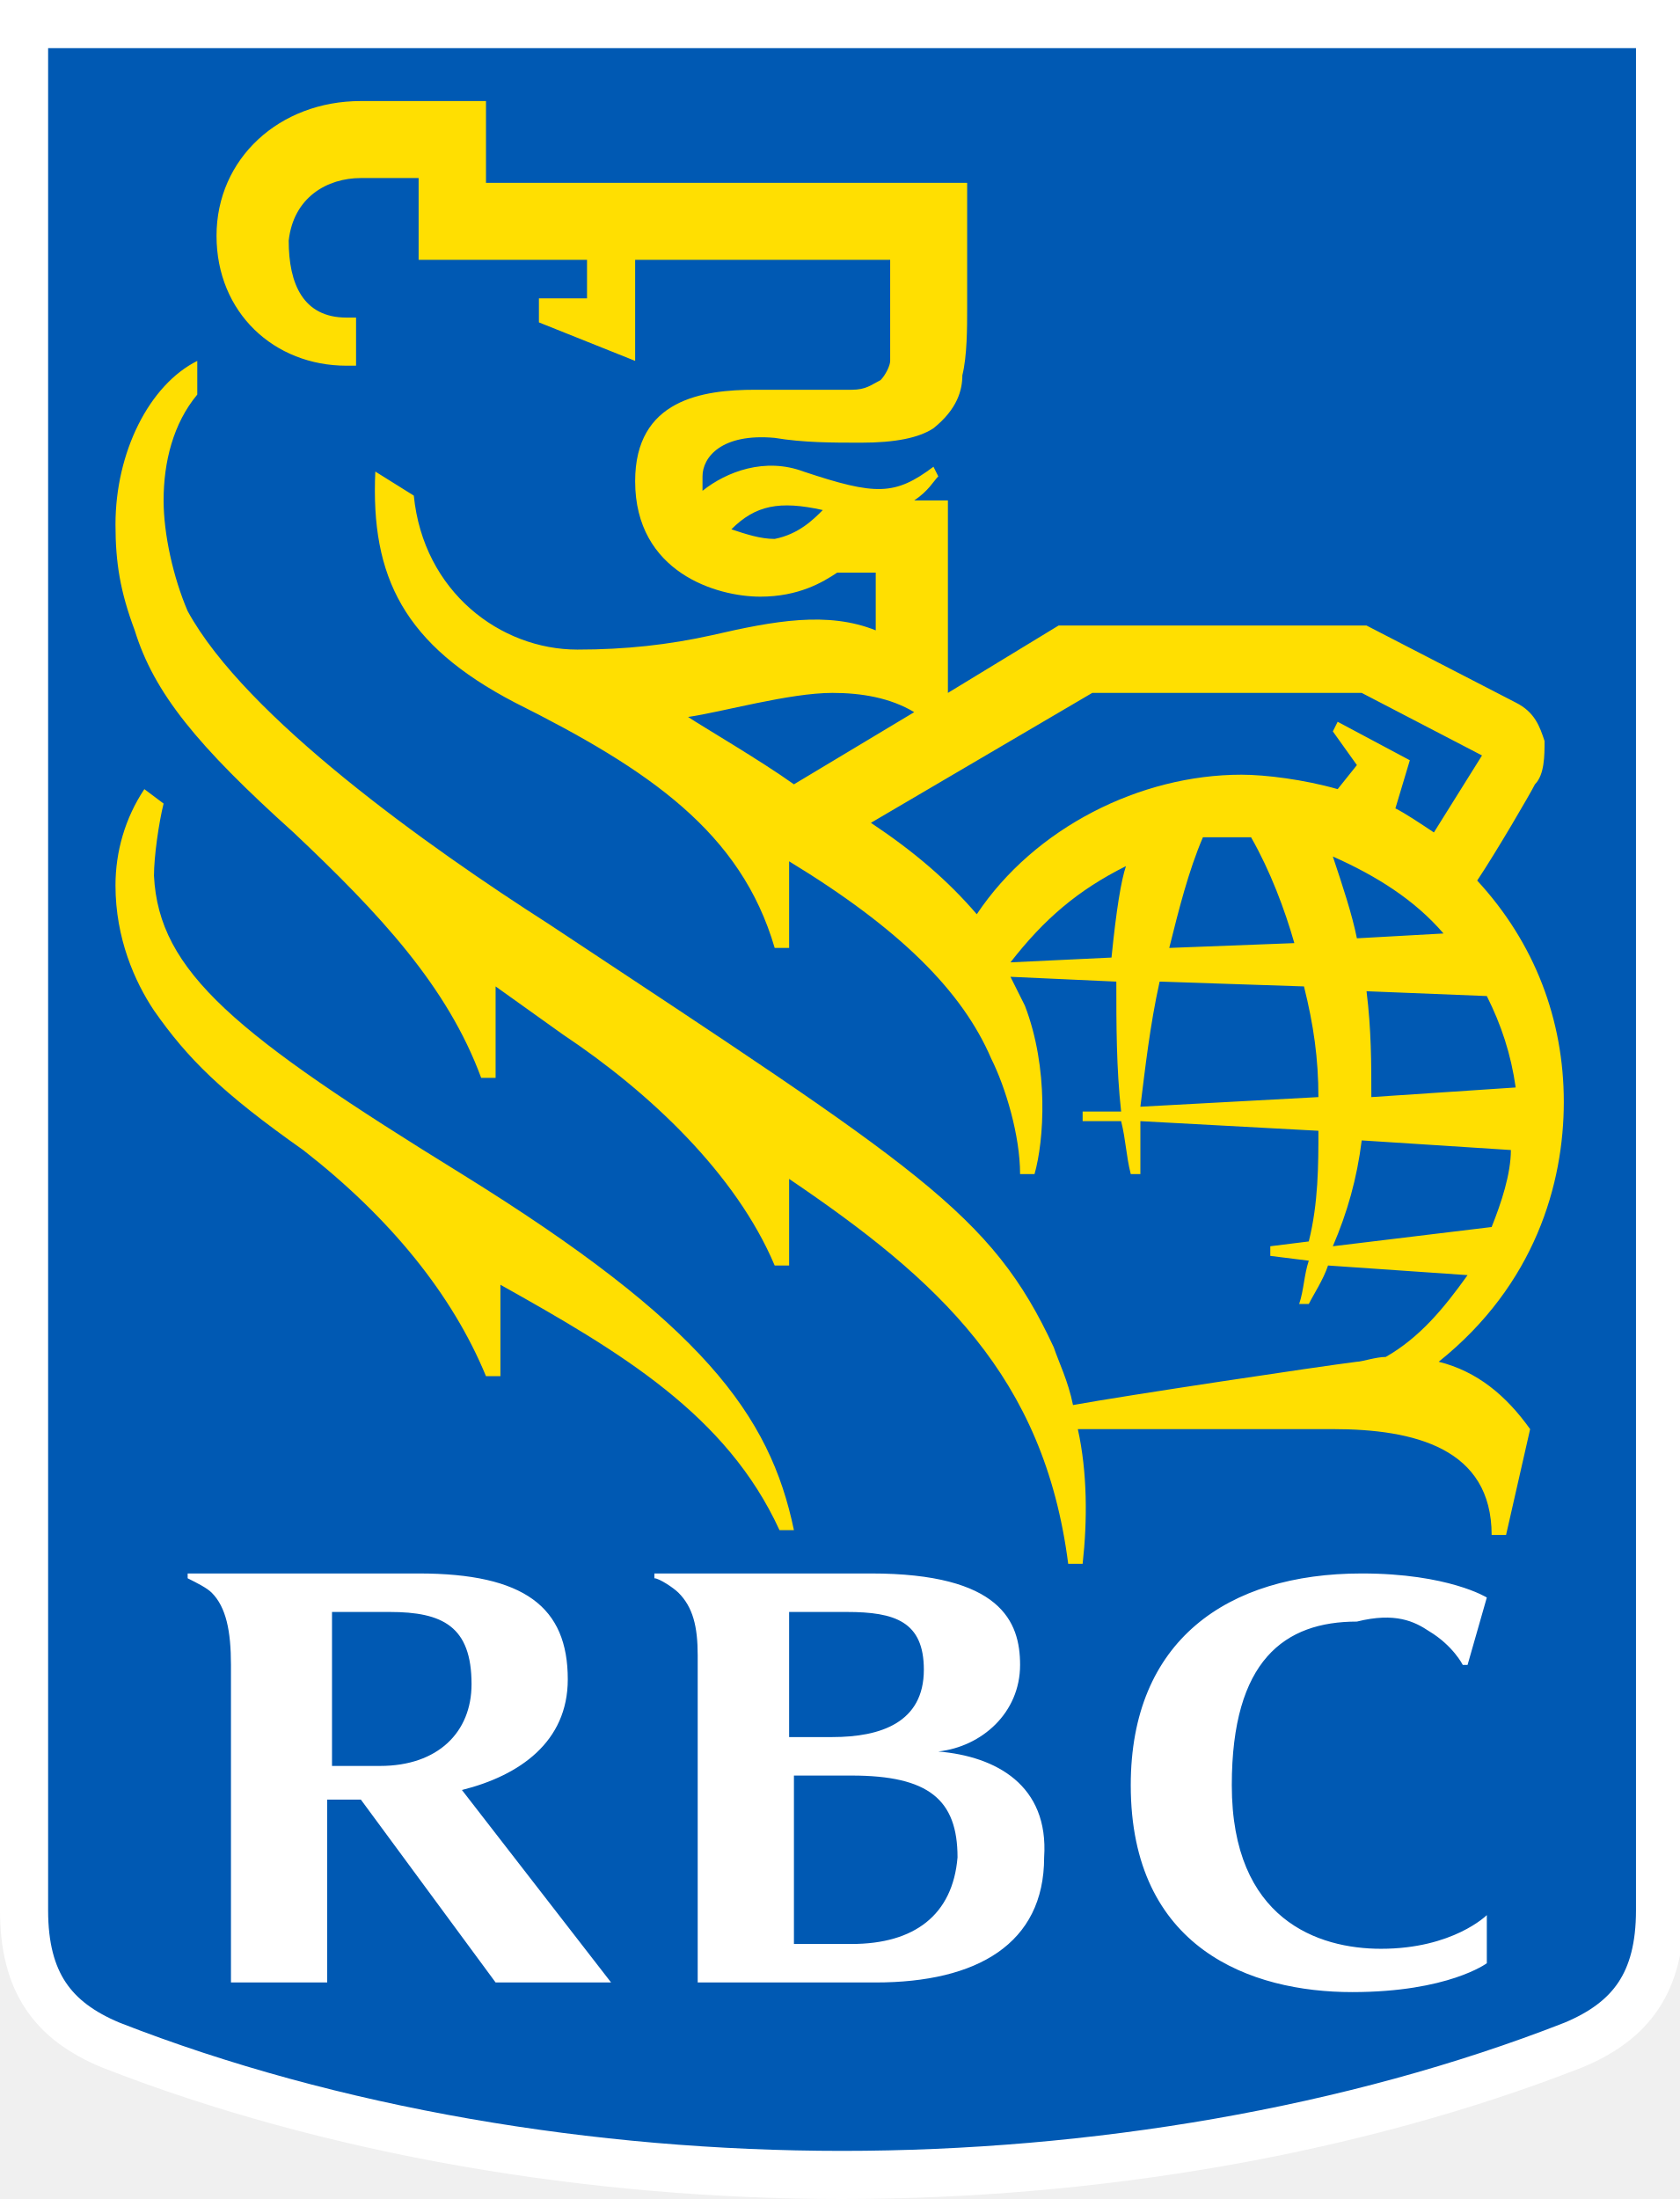
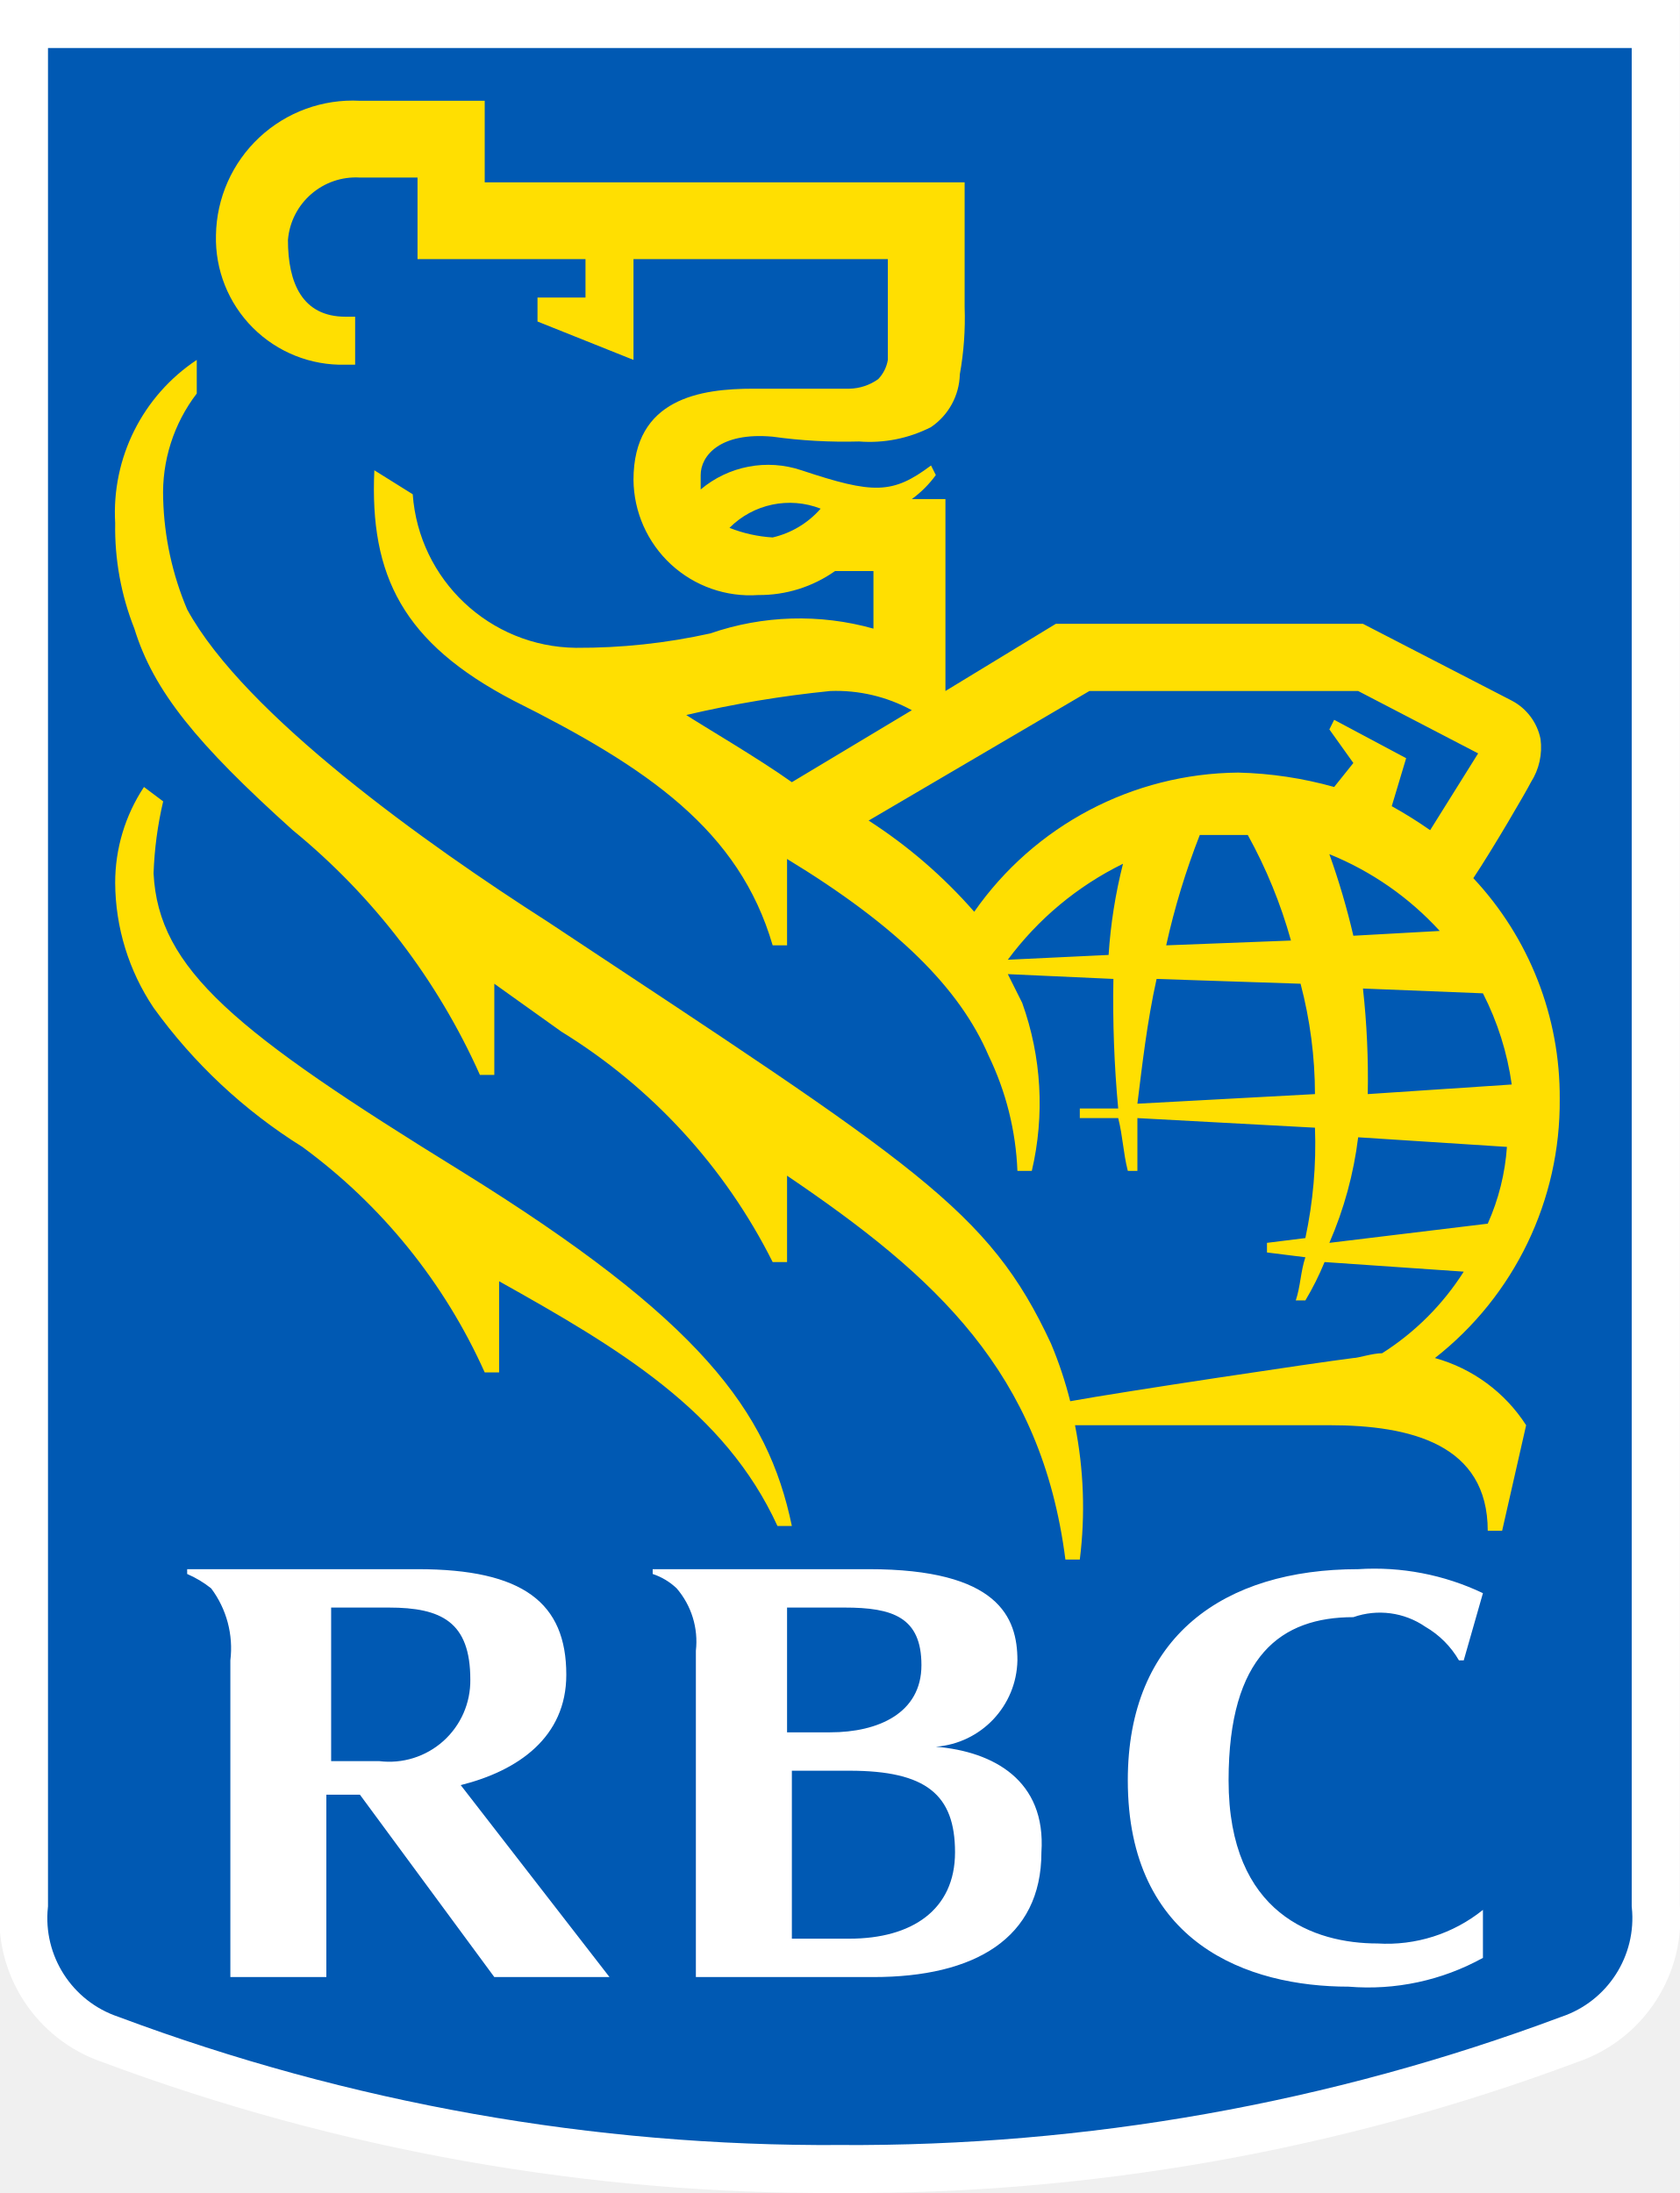
- <svg xmlns="http://www.w3.org/2000/svg" id="Layer_1" width="100%" viewBox="0 0 34.9 45.7">
-   <style>.rbc0{fill:#0059b3}.rbc1{fill:none;stroke:#fff;stroke-width:1}.rbc2{fill:#ffdf01}.rbc3{fill:#fff}</style>
-   <path class="rbc0" d="M34.5 39.7c0 1.5-.6 2.3-1.8 2.8-4.6 1.8-10 2.7-15.2 2.7s-10.6-.9-15.2-2.7C1.1 42 .5 41.2.5 39.7V.5h34v39.2" />
-   <path class="rbc1" d="M34.5 39.7c0 1.5-.6 2.3-1.8 2.8-4.6 1.8-10 2.7-15.2 2.7s-10.6-.9-15.2-2.7C1.1 42 .5 41.2.5 39.7V.5h34v39.2z" />
-   <path class="rbc2" d="M9.6 24.4c-4.7-2.9-6.3-4.2-6.4-6.2 0-.4.1-1.1.2-1.5l-.4-.3c-.4.6-.6 1.3-.6 2 0 1.1.4 2 .8 2.6.7 1 1.4 1.7 3.1 2.9 1.8 1.4 3.1 3 3.8 4.7h.3v-1.9c2.5 1.4 4.7 2.7 5.8 5.1h.3c-.5-2.4-1.9-4.3-6.9-7.4M23.4 18c-1 .5-1.7 1.1-2.4 2l2.1-.1c.1-1 .2-1.6.3-1.9zm7.6 7.5c.2-.5.4-1.1.4-1.6l-3.1-.2c-.1.8-.3 1.5-.6 2.2l3.3-.4zm-3.3-7.7c.2.6.4 1.2.5 1.7l1.8-.1c-.6-.7-1.4-1.2-2.3-1.6zm-.8 1.8c-.2-.7-.5-1.5-.9-2.2h-1c-.3.7-.5 1.5-.7 2.3l2.6-.1zm1.5 1c.1.8.1 1.5.1 2.2l3-.2c-.1-.7-.3-1.3-.6-1.9l-2.5-.1zm-1 2.2c0-.8-.1-1.5-.3-2.3l-3-.1c-.2.9-.3 1.8-.4 2.6l3.7-.2zm.4-6.4l.4-.5-.5-.7.1-.2 1.5.8-.3 1c.2.1.5.3.8.5l1-1.6-2.5-1.3h-5.6l-4.6 2.7c.9.6 1.6 1.2 2.2 1.9 1.2-1.8 3.4-2.9 5.5-2.9.5 0 1.3.1 2 .3zm-11.3-.1l2.5-1.5c-.5-.3-1.1-.4-1.7-.4-.9 0-2.3.4-3 .5.3.2 1.5.9 2.2 1.4zm.6-5.7c-.9-.2-1.4-.1-1.9.4.3.1.6.2.9.2.5-.1.8-.4 1-.6zm14.2 21.3H31c0-1.8-1.6-2.2-3.3-2.2h-5.3c.2.9.2 1.9.1 2.8h-.3c-.5-3.9-2.7-5.9-5.8-8v1.8h-.3c-.8-1.9-2.6-3.6-4.4-4.8l-1.4-1v1.9H10c-.7-1.9-2.1-3.4-3.9-5.1-2-1.8-2.9-2.9-3.3-4.2-.3-.8-.4-1.4-.4-2.2 0-1.5.7-2.9 1.7-3.4v.7c-.5.6-.7 1.4-.7 2.2 0 .7.2 1.6.5 2.3 1.2 2.2 5 4.9 7.5 6.5 7.7 5.1 9.2 6 10.5 8.8.1.3.3.7.4 1.2 1.1-.2 5.1-.8 5.9-.9.1 0 .4-.1.6-.1.7-.4 1.2-1 1.7-1.7l-2.9-.2c-.1.3-.3.6-.4.8H27c.1-.3.1-.6.2-.9l-.8-.1v-.2l.8-.1c.2-.8.2-1.6.2-2.3l-3.7-.2v1.1h-.2c-.1-.4-.1-.7-.2-1.1h-.8v-.2h.8c-.1-.9-.1-1.8-.1-2.7l-2.2-.1.3.6c.5 1.3.4 2.8.2 3.5h-.3c0-.8-.3-1.8-.6-2.4-.6-1.4-1.9-2.7-4.2-4.1v1.8h-.3c-.7-2.4-2.6-3.7-5.4-5.1-2.3-1.2-3-2.6-2.9-4.8l.8.5c.2 2 1.8 3.2 3.4 3.2 1 0 1.9-.1 2.8-.3 1.3-.3 2.4-.5 3.4-.1v-1.2h-.8c-.3.2-.8.5-1.6.5-.9 0-2.6-.5-2.6-2.4 0-1.7 1.4-1.9 2.5-1.9h2c.3 0 .4-.1.6-.2.1-.1.2-.3.2-.4V5.4h-5.3v2.1l-2-.8v-.5h1v-.8H8.7V3.7H7.5c-.7 0-1.4.4-1.5 1.3 0 .9.3 1.6 1.2 1.6h.2v1h-.2c-1.5 0-2.7-1.1-2.7-2.7s1.3-2.8 3-2.8h2.6v1.7h10v2.6c0 .4 0 1-.1 1.4 0 .3-.1.7-.6 1.1-.3.2-.8.3-1.5.3-.6 0-1.2 0-1.8-.1-1.1-.1-1.5.4-1.5.8v.3c.5-.4 1.3-.7 2.1-.4 1.5.5 1.9.5 2.7-.1l.1.2c-.1.1-.2.3-.5.5h.7v4L22 13h6.4l3.1 1.6c.4.2.5.5.6.8 0 .3 0 .7-.2.9-.1.2-.8 1.4-1.2 2 1.2 1.3 1.8 2.9 1.8 4.6 0 1.7-.6 3.8-2.6 5.4.8.2 1.4.7 1.9 1.4l-.5 2.2" />
-   <path class="rbc3" d="M17.7 40.4h-1.2v-3.5h1.2c1.6 0 2.2.5 2.2 1.7-.1 1.2-.9 1.8-2.2 1.8zm-.1-6.9c1 0 1.6.2 1.6 1.2 0 1.1-.9 1.4-1.9 1.4h-.9v-2.6h1.2zm1.9 2.9c.9-.1 1.7-.8 1.7-1.8 0-.9-.4-1.9-3.1-1.9h-4.5v.1c.1 0 .4.2.5.3.3.3.4.7.4 1.3v6.8h3.7c2.1 0 3.5-.8 3.5-2.6.1-1.5-1-2.1-2.2-2.2M6.8 33.5h1.3c1.1 0 1.7.3 1.7 1.5 0 1-.7 1.7-1.9 1.7h-1v-3.2zm3.5 7.7h2.4l-3.1-4c1.2-.3 2.2-1 2.2-2.3 0-1.5-.9-2.2-3.1-2.2H3.9v.1c.2.1.4.2.5.3.3.3.4.8.4 1.5v6.6h2v-3.8h.7l2.8 3.8m19.4-7.3c.5.3.7.7.7.7h.1l.4-1.4s-.8-.5-2.6-.5c-2.8 0-4.8 1.4-4.8 4.4 0 3.4 2.5 4.3 4.6 4.3 2 0 2.8-.6 2.8-.6v-1s-.7.7-2.2.7c-1.3 0-3.1-.6-3.1-3.4 0-2.6 1.1-3.4 2.6-3.4.8-.2 1.2 0 1.5.2" />
+ <svg xmlns="http://www.w3.org/2000/svg" width="100%" id="a15521ee-67a0-40d4-968e-8423b4fc770e" data-name="Layer 1" viewBox="0 0 35 45.7">
+   <path d="M34.5,39.7a2.67,2.67,0,0,1-1.8,2.8,42.66,42.66,0,0,1-15.2,2.7A42.66,42.66,0,0,1,2.3,42.5,2.67,2.67,0,0,1,.5,39.7V.5h34V39.7" fill="#0059b3" />
+   <path d="M34.5,39.7a2.67,2.67,0,0,1-1.8,2.8,42.66,42.66,0,0,1-15.2,2.7A42.66,42.66,0,0,1,2.3,42.5,2.67,2.67,0,0,1,.5,39.7V.5h34Z" fill="none" stroke="#fff" />
+   <path d="M9.6,24.4c-4.7-2.9-6.3-4.2-6.4-6.2a7.72,7.72,0,0,1,.2-1.5L3,16.4a3.61,3.61,0,0,0-.6,2A4.71,4.71,0,0,0,3.2,21a11,11,0,0,0,3.1,2.9,11.82,11.82,0,0,1,3.8,4.7h.3V26.7c2.5,1.4,4.7,2.7,5.8,5.1h.3c-.5-2.4-1.9-4.3-6.9-7.4M23.4,18A6.61,6.61,0,0,0,21,20l2.1-.1A10.5,10.5,0,0,1,23.4,18ZM31,25.5a4.71,4.71,0,0,0,.4-1.6l-3.1-.2a7.94,7.94,0,0,1-.6,2.2Zm-3.3-7.7a15.43,15.43,0,0,1,.5,1.7l1.8-.1A6.34,6.34,0,0,0,27.7,17.8Zm-.8,1.8a10.2,10.2,0,0,0-.9-2.2H25a15.46,15.46,0,0,0-.7,2.3Zm1.5,1a17,17,0,0,1,.1,2.2l3-.2a6,6,0,0,0-.6-1.9Zm-1,2.2a9.08,9.08,0,0,0-.3-2.3l-3-.1c-.2.9-.3,1.8-.4,2.6Zm.4-6.4.4-.5-.5-.7.1-.2,1.5.8-.3,1a9.22,9.22,0,0,1,.8.5l1-1.6-2.5-1.3H22.7l-4.6,2.7A10.4,10.4,0,0,1,20.3,19a6.78,6.78,0,0,1,5.5-2.9A8.08,8.08,0,0,1,27.8,16.4Zm-11.3-.1L19,14.8a3.29,3.29,0,0,0-1.7-.4,23.42,23.42,0,0,0-3,.5C14.6,15.1,15.8,15.8,16.5,16.3Zm.6-5.7a1.77,1.77,0,0,0-1.9.4,2.92,2.92,0,0,0,.9.2A1.9,1.9,0,0,0,17.1,10.6ZM31.3,31.9H31c0-1.8-1.6-2.2-3.3-2.2H22.4a8.78,8.78,0,0,1,.1,2.8h-.3c-.5-3.9-2.7-5.9-5.8-8v1.8h-.3a11.9,11.9,0,0,0-4.4-4.8l-1.4-1v1.9H10a13.94,13.94,0,0,0-3.9-5.1c-2-1.8-2.9-2.9-3.3-4.2a5.7,5.7,0,0,1-.4-2.2A3.82,3.82,0,0,1,4.1,7.5v.7a3.41,3.41,0,0,0-.7,2.2,6.35,6.35,0,0,0,.5,2.3c1.2,2.2,5,4.9,7.5,6.5,7.7,5.1,9.2,6,10.5,8.8a8.34,8.34,0,0,1,.4,1.2c1.1-.2,5.1-.8,5.9-.9.1,0,.4-.1.6-.1a5.51,5.51,0,0,0,1.7-1.7l-2.9-.2a5.94,5.94,0,0,1-.4.8H27c.1-.3.1-.6.2-.9l-.8-.1v-.2l.8-.1a9.34,9.34,0,0,0,.2-2.3l-3.7-.2v1.1h-.2c-.1-.4-.1-.7-.2-1.1h-.8v-.2h.8a24.37,24.37,0,0,1-.1-2.7L21,20.3l.3.6a6.18,6.18,0,0,1,.2,3.5h-.3a6.06,6.06,0,0,0-.6-2.4c-.6-1.4-1.9-2.7-4.2-4.1v1.8h-.3c-.7-2.4-2.6-3.7-5.4-5.1-2.3-1.2-3-2.6-2.9-4.8l.8.5A3.45,3.45,0,0,0,12,13.5a12.65,12.65,0,0,0,2.8-.3,5.69,5.69,0,0,1,3.4-.1V11.9h-.8a2.73,2.73,0,0,1-1.6.5A2.43,2.43,0,0,1,13.2,10c0-1.7,1.4-1.9,2.5-1.9h2a1.07,1.07,0,0,0,.6-.2.76.76,0,0,0,.2-.4V5.4H13.2V7.5l-2-.8V6.2h1V5.4H8.7V3.7H7.5A1.42,1.42,0,0,0,6,5c0,.9.3,1.6,1.2,1.6h.2v1H7.2A2.63,2.63,0,0,1,4.5,4.9a2.85,2.85,0,0,1,3-2.8h2.6V3.8h10V6.4A6.6,6.6,0,0,1,20,7.8a1.37,1.37,0,0,1-.6,1.1,2.81,2.81,0,0,1-1.5.3,10.87,10.87,0,0,1-1.8-.1c-1.1-.1-1.5.4-1.5.8v.3a2.18,2.18,0,0,1,2.1-.4c1.5.5,1.9.5,2.7-.1l.1.2a2.25,2.25,0,0,1-.5.5h.7v4L22,13h6.4l3.1,1.6a1.16,1.16,0,0,1,.6.8,1.34,1.34,0,0,1-.2.9c-.1.2-.8,1.4-1.2,2a6.67,6.67,0,0,1,1.8,4.6,6.78,6.78,0,0,1-2.6,5.4,3.31,3.31,0,0,1,1.9,1.4l-.5,2.2" fill="#ffdf01" />
+   <path d="M17.7,40.4H16.5V36.9h1.2c1.6,0,2.2.5,2.2,1.7S19,40.4,17.7,40.4Zm-.1-6.9c1,0,1.6.2,1.6,1.2s-.9,1.4-1.9,1.4h-.9V33.5Zm1.9,2.9a1.84,1.84,0,0,0,1.7-1.8c0-.9-.4-1.9-3.1-1.9H13.6v.1a1.33,1.33,0,0,1,.5.3,1.7,1.7,0,0,1,.4,1.3v6.8h3.7c2.1,0,3.5-.8,3.5-2.6.1-1.5-1-2.1-2.2-2.2M6.8,33.5H8.1c1.1,0,1.7.3,1.7,1.5a1.69,1.69,0,0,1-1.9,1.7h-1V33.5Zm3.5,7.7h2.4l-3.1-4c1.2-.3,2.2-1,2.2-2.3,0-1.5-.9-2.2-3.1-2.2H3.9v.1a2.19,2.19,0,0,1,.5.3,2.08,2.08,0,0,1,.4,1.5v6.6h2V37.4h.7l2.8,3.8m19.4-7.3a1.92,1.92,0,0,1,.7.7h.1l.4-1.4a5.26,5.26,0,0,0-2.6-.5c-2.8,0-4.8,1.4-4.8,4.4,0,3.4,2.5,4.3,4.6,4.3a4.94,4.94,0,0,0,2.8-.6v-1a3.19,3.19,0,0,1-2.2.7c-1.3,0-3.1-.6-3.1-3.4,0-2.6,1.1-3.4,2.6-3.4a1.67,1.67,0,0,1,1.5.2" fill="#fff" />
</svg>
